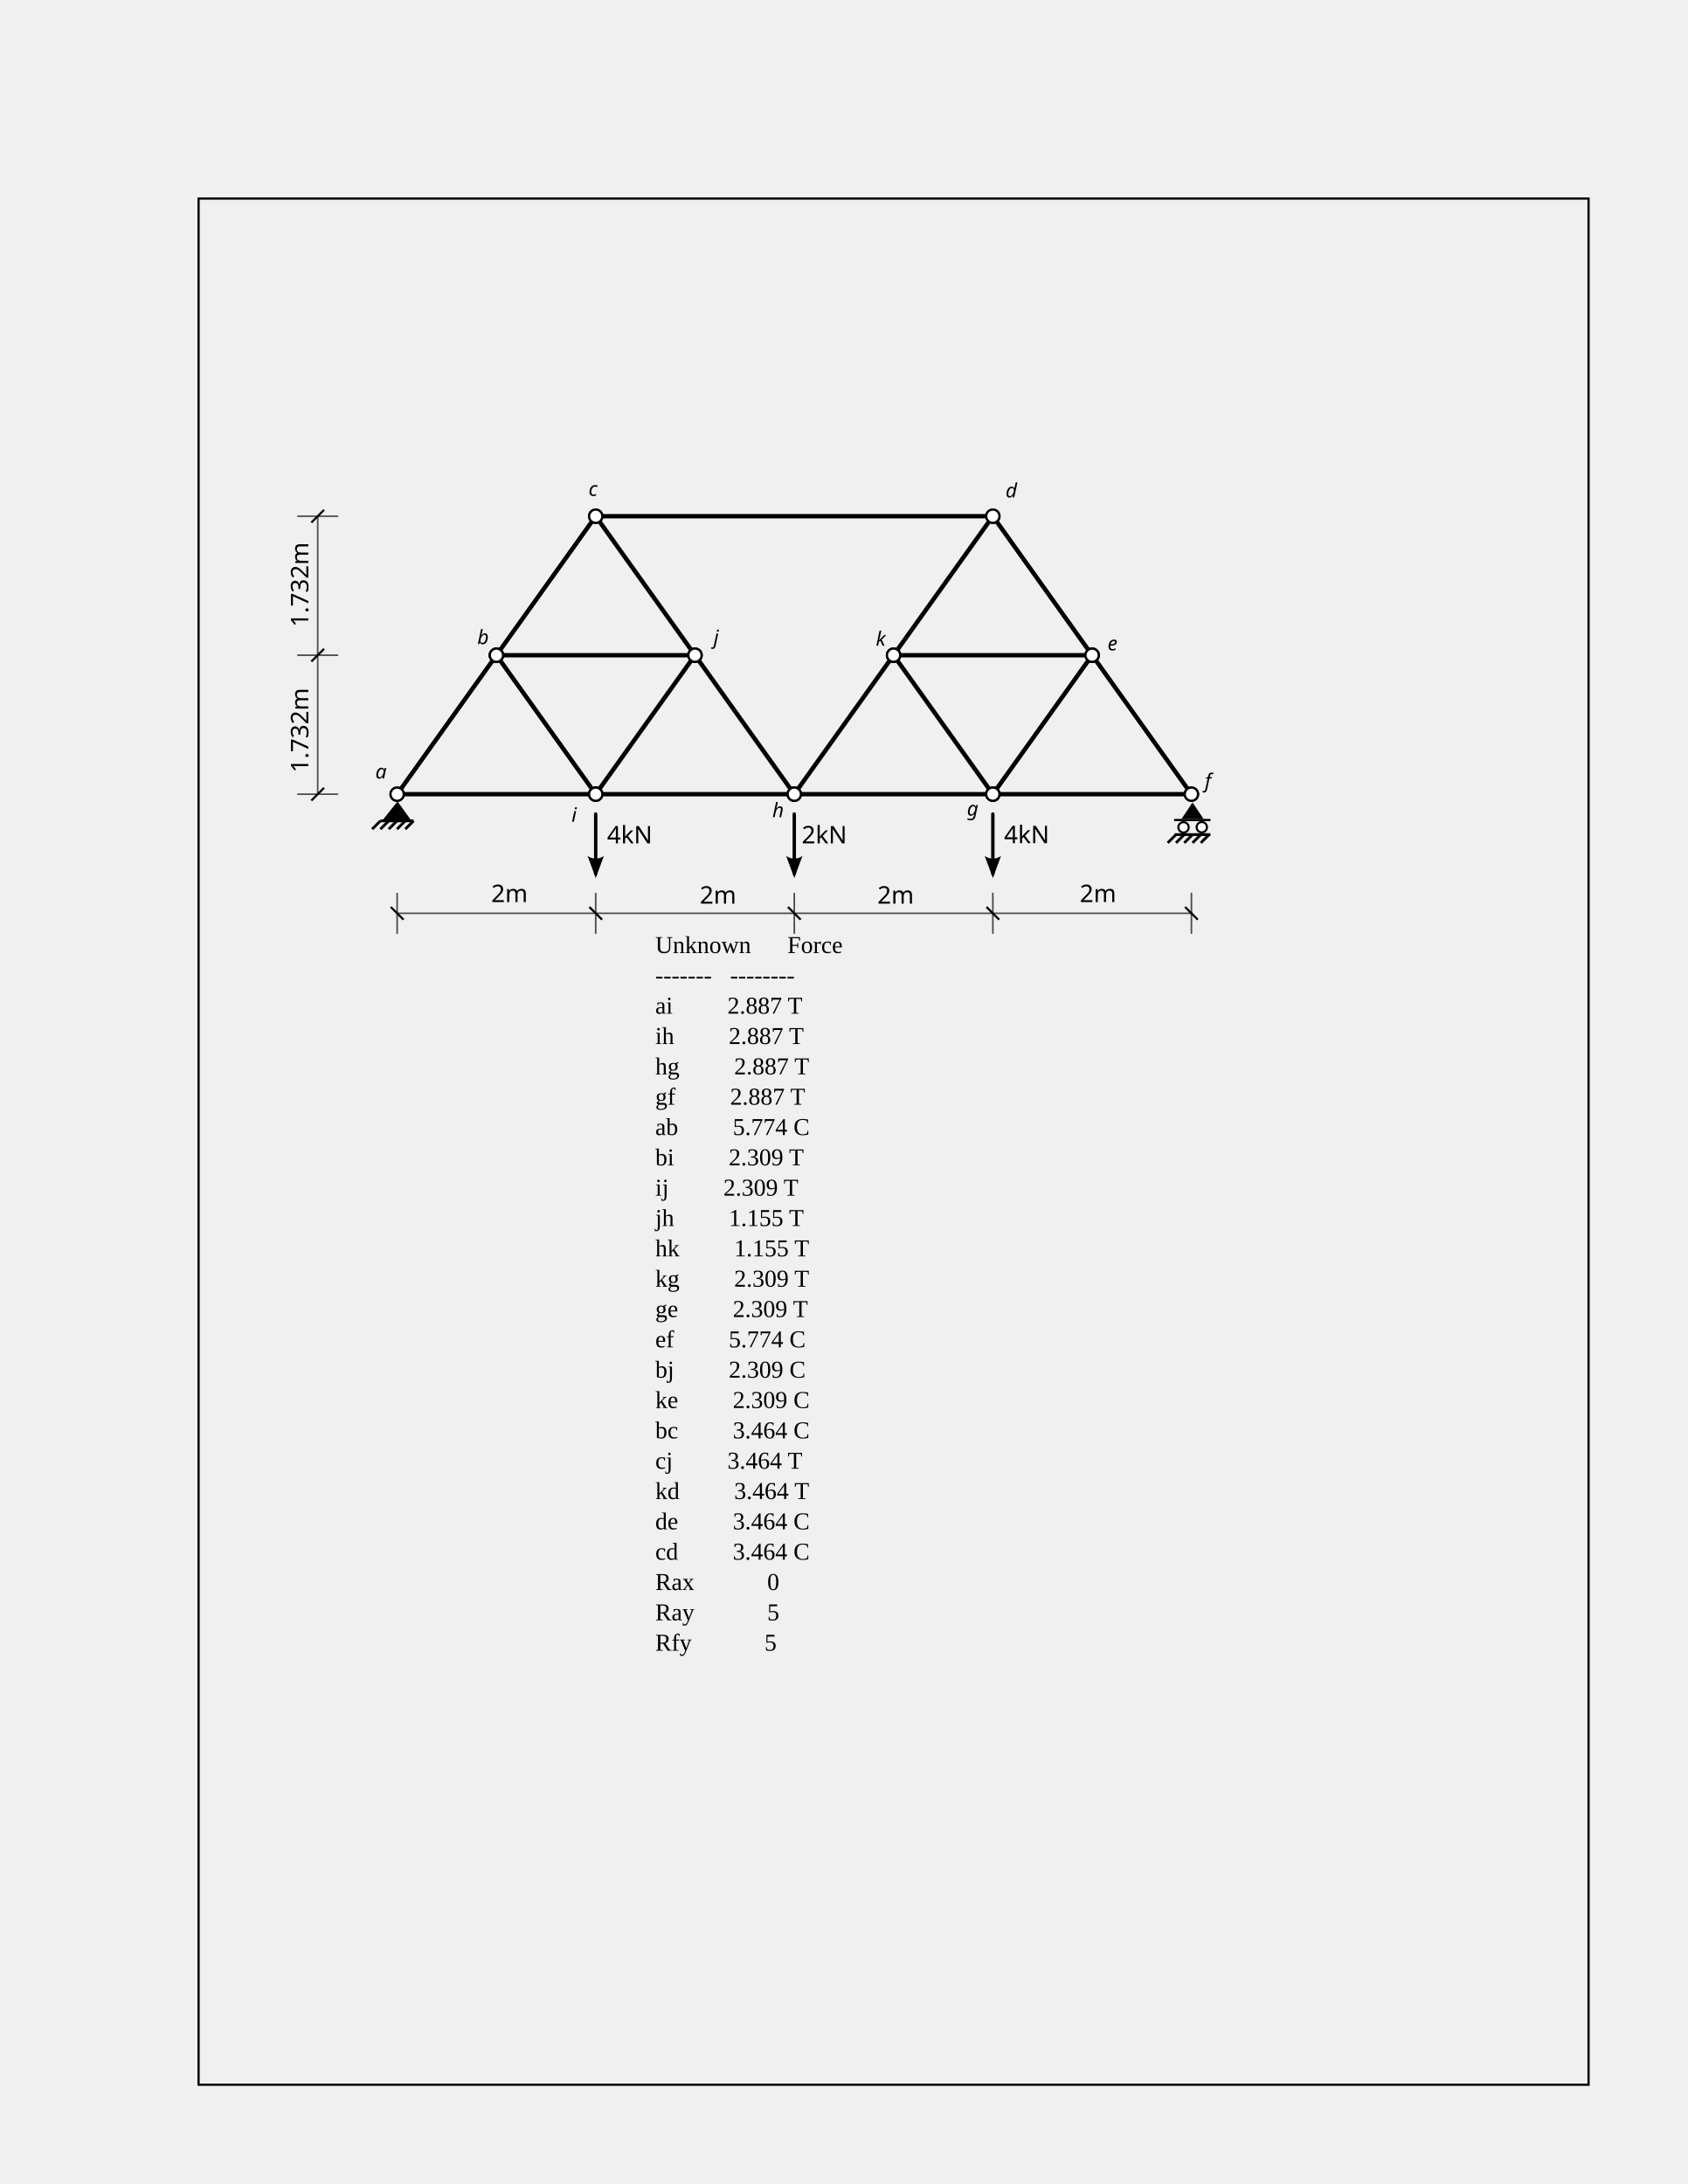
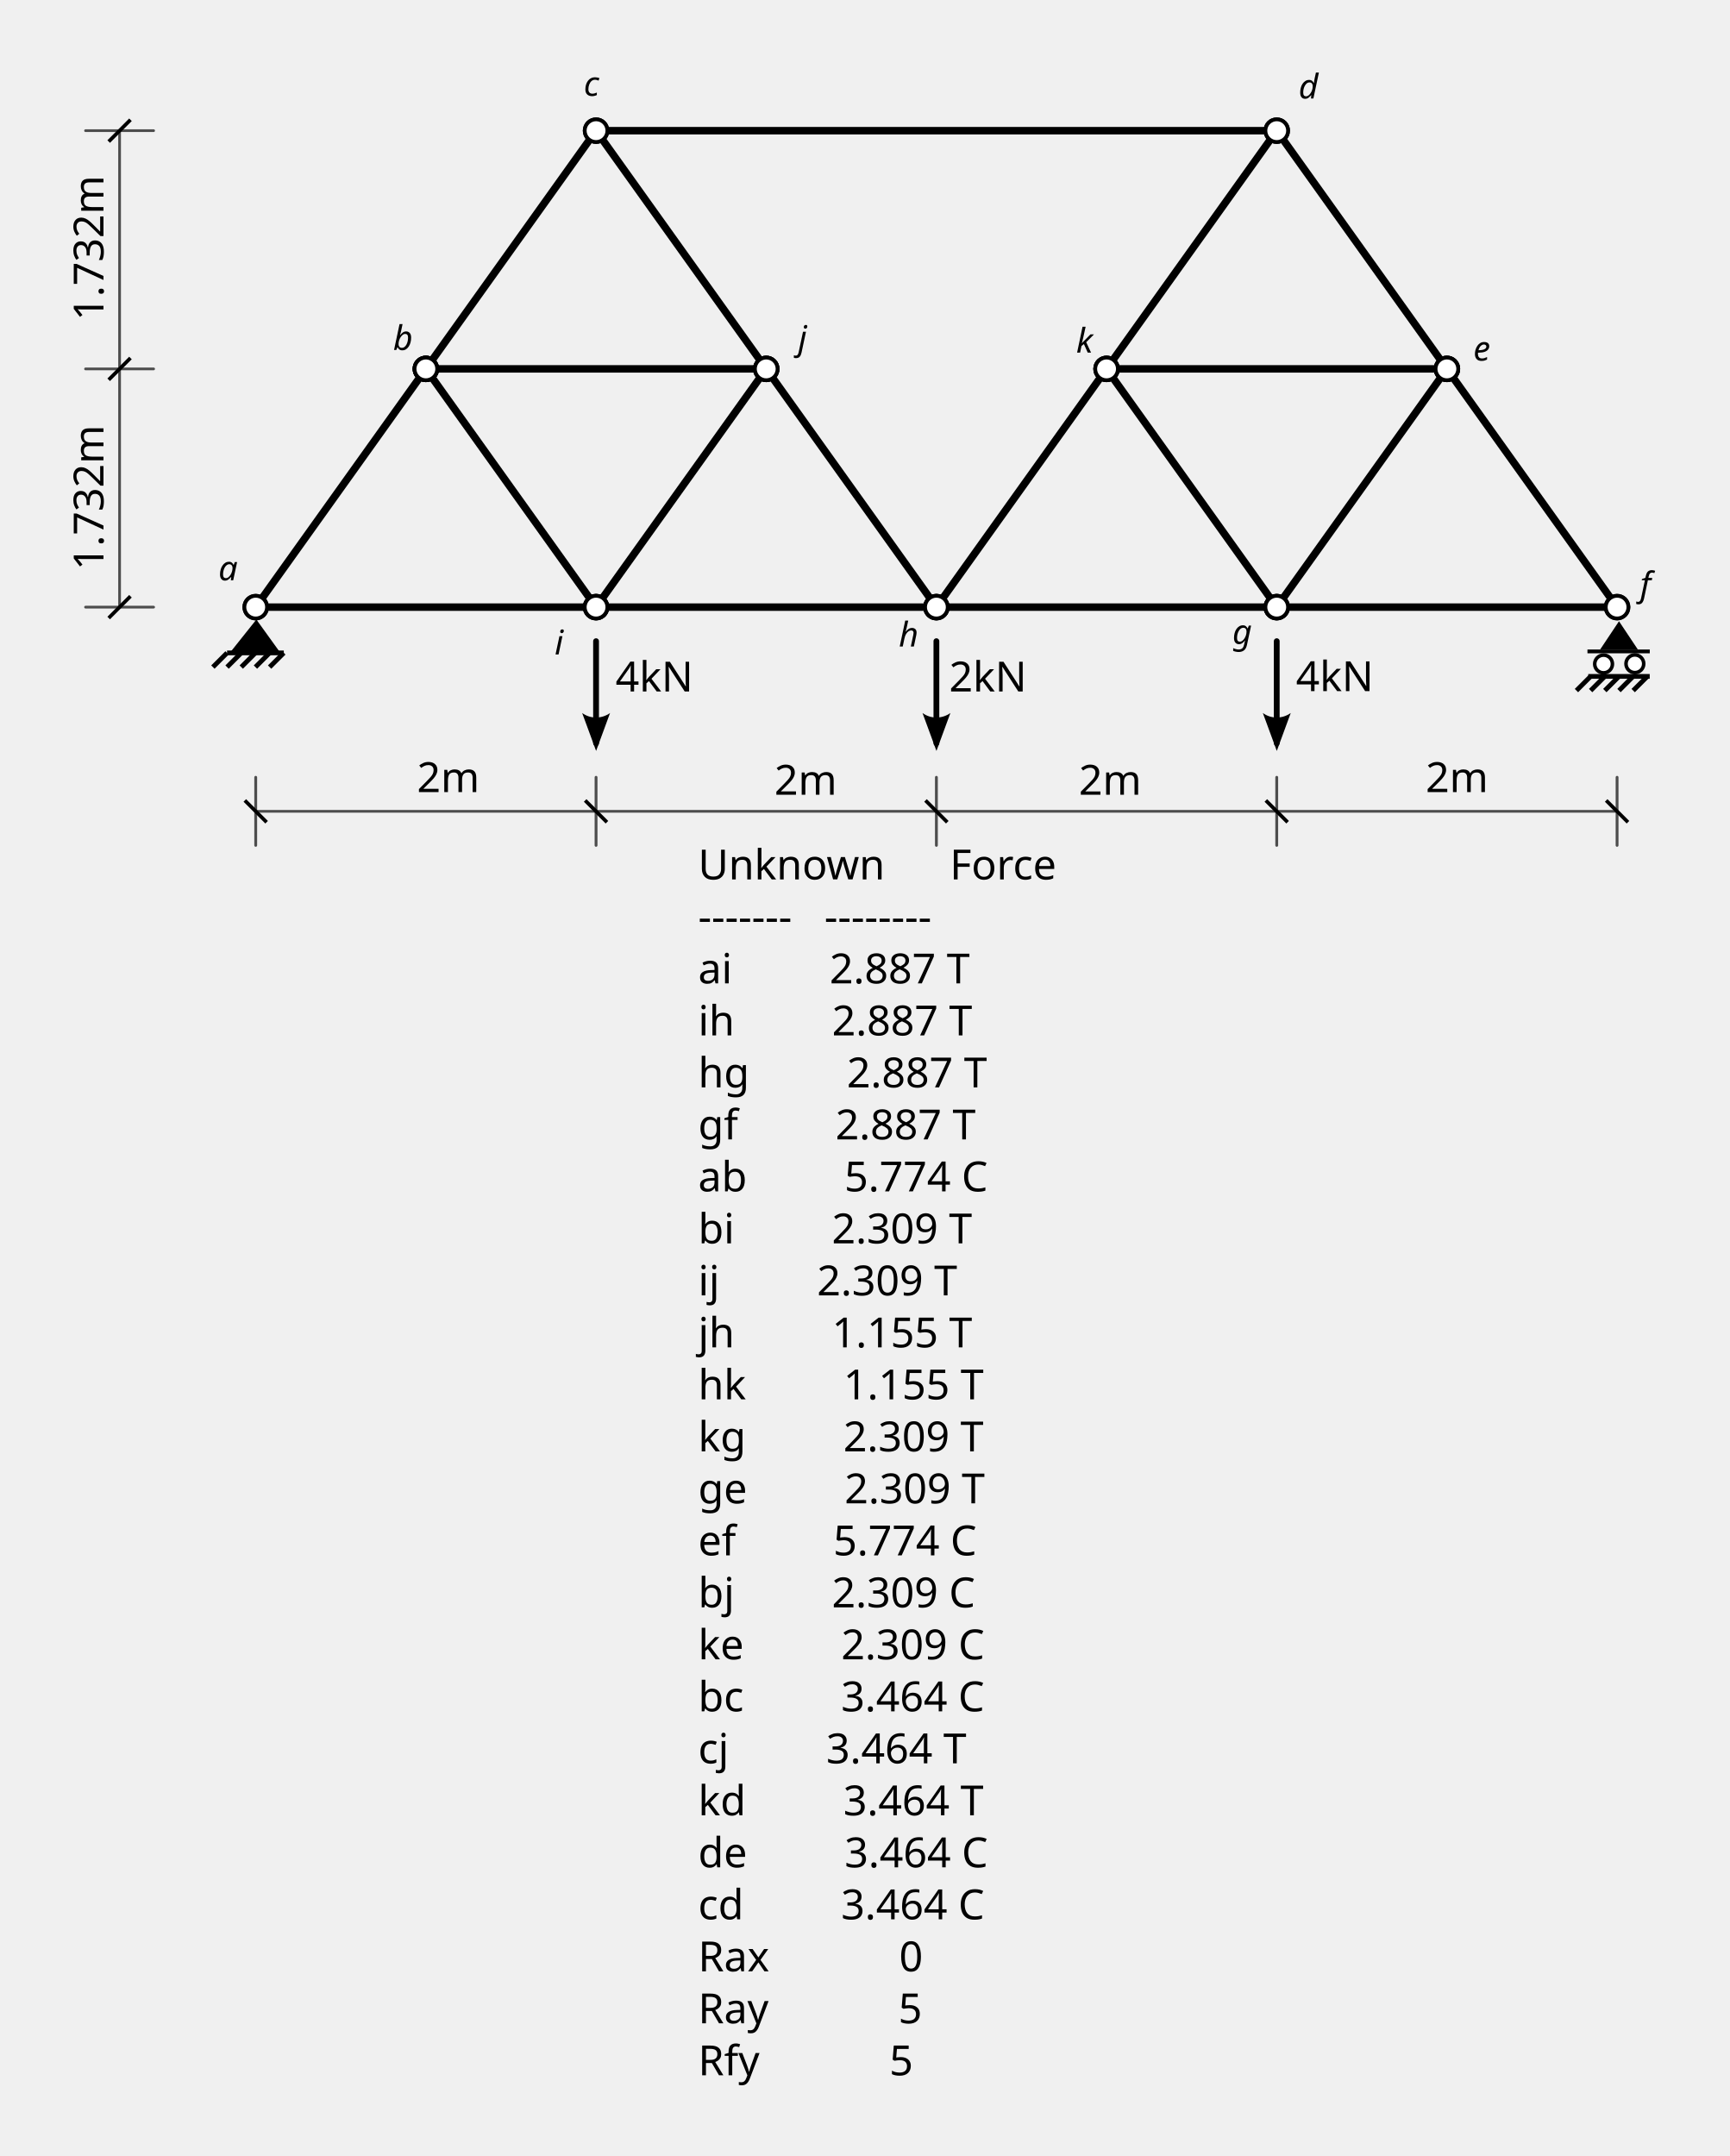
- <svg xmlns="http://www.w3.org/2000/svg" width="765" height="990" id="svg2" version="1.1">
+ <svg xmlns="http://www.w3.org/2000/svg" width="4.764in" height="5.939in" id="svg2" version="1.1">
  <defs id="defs4">
-     <marker style="overflow:visible;" id="Arrow2Mend" refX="0.0" refY="0.0" orient="auto">
-       <path transform="scale(0.6) rotate(180) translate(0,0)" d="M 8.719,4.034 L -2.207,0.016 L 8.719,-4.002 C 6.973,-1.63 6.983,1.616 8.719,4.034 z " style="font-size:12.0;fill-rule:evenodd;stroke-width:0.625;stroke-linejoin:round;" id="path3830" />
+     <marker style="overflow:visible" id="Arrow2Mend" refX="0" refY="0" orient="auto">
+       <path transform="scale(-0.6)" d="M 8.719,4.034 -2.207,0.016 8.719,-4.002 c -1.745,2.372 -1.735,5.617 -6e-7,8.035 z" style="font-size:12px;fill-rule:evenodd;stroke-width:0.625;stroke-linejoin:round" id="path3830" />
    </marker>
-     <marker orient="auto" refY="0.0" refX="0.0" id="DimensionTick" style="overflow:visible;">
-       <path d="M 0.0,0.0 L 8.0,8.0 " style="stroke:#000000;stroke-width:1.0pt;marker-start:none;" transform="translate(-4.0,-4.0)" id="path3794" />
+     <marker orient="auto" refY="0" refX="0" id="DimensionTick" style="overflow:visible">
+       <path d="M 0,0 8,8" style="stroke:#000000;stroke-width:1pt;marker-start:none" transform="translate(-4,-4)" id="path3794" />
    </marker>
-     <marker orient="auto" refY="0.0" refX="0.0" id="TrussNodeS" markerUnits="userSpaceOnUse" style="overflow:visible;">
+     <marker orient="auto" refY="0" refX="0" id="TrussNodeS" markerUnits="userSpaceOnUse" style="overflow:visible">
      <circle cx="0" cy="0" r="3" style="fill:#ffffff;stroke:#000000;stroke-width:1" id="circle3797" />
    </marker>
  </defs>
-   <g id="layer2">
-     <rect y="90" x="90" height="855" width="630" id="rect3040" style="fill:none;stroke:#000000;stroke-width:1px;stroke-linecap:butt;stroke-linejoin:miter;stroke-opacity:1" />
-   </g>
-   <g transform="translate(0,-62.362)" id="layer1">
+   <g transform="translate(-112.3786,-261.8087)" id="layer1">
    <g id="g7195">
-       <path style="fill:none;stroke:#000000;stroke-width:1.98;stroke-linecap:round;stroke-linejoin:miter;stroke-miterlimit:4;stroke-opacity:1;stroke-dasharray:none;stroke-dashoffset:0;marker-start:url(#TrussNodeS);marker-mid:url(#TrussNodeS);marker-end:url(#TrussNodeS)" d="m 180,360 90,0 90,0 90,0 90,0" id="path2994" transform="translate(0,62.362)" />
-       <path style="fill:none;stroke:#000000;stroke-width:1.98;stroke-linecap:round;stroke-linejoin:miter;stroke-miterlimit:4;stroke-opacity:1;stroke-dasharray:none;stroke-dashoffset:0;marker-start:url(#TrussNodeS);marker-mid:url(#TrussNodeS);marker-end:url(#TrussNodeS)" d="m 225,297 -45,63" id="path4630" transform="translate(0,62.362)" />
-       <path style="fill:none;stroke:#000000;stroke-width:1.98;stroke-linecap:round;stroke-linejoin:miter;stroke-miterlimit:4;stroke-opacity:1;stroke-dasharray:none;stroke-dashoffset:0;marker-start:url(#TrussNodeS);marker-mid:url(#TrussNodeS);marker-end:url(#TrussNodeS)" d="M 270,360 225,297" id="path4632" transform="translate(0,62.362)" />
-       <path style="fill:none;stroke:#000000;stroke-width:1.98;stroke-linecap:round;stroke-linejoin:miter;stroke-miterlimit:4;stroke-opacity:1;stroke-dasharray:none;stroke-dashoffset:0;marker-start:url(#TrussNodeS);marker-mid:url(#TrussNodeS);marker-end:url(#TrussNodeS)" d="m 270,360 45,-63 45,63" id="path4634" transform="translate(0,62.362)" />
-       <path style="fill:none;stroke:#000000;stroke-width:1.98;stroke-linecap:round;stroke-linejoin:miter;stroke-miterlimit:4;stroke-opacity:1;stroke-dasharray:none;stroke-dashoffset:0;marker-start:url(#TrussNodeS);marker-mid:url(#TrussNodeS);marker-end:url(#TrussNodeS)" d="m 360,360 45,-63 45,63" id="path4636" transform="translate(0,62.362)" />
-       <path style="fill:none;stroke:#000000;stroke-width:1.98;stroke-linecap:round;stroke-linejoin:miter;stroke-miterlimit:4;stroke-opacity:1;stroke-dasharray:none;stroke-dashoffset:0;marker-start:url(#TrussNodeS);marker-mid:url(#TrussNodeS);marker-end:url(#TrussNodeS)" d="m 450,360 45,-63 45,63" id="path4638" transform="translate(0,62.362)" />
-       <path style="fill:none;stroke:#000000;stroke-width:1.98;stroke-linecap:round;stroke-linejoin:miter;stroke-miterlimit:4;stroke-opacity:1;stroke-dasharray:none;stroke-dashoffset:0;marker-start:url(#TrussNodeS);marker-mid:url(#TrussNodeS);marker-end:url(#TrussNodeS)" d="m 225,297 90,0" id="path4640" transform="translate(0,62.362)" />
-       <path style="fill:none;stroke:#000000;stroke-width:1.98;stroke-linecap:round;stroke-linejoin:miter;stroke-miterlimit:4;stroke-opacity:1;stroke-dasharray:none;stroke-dashoffset:0;marker-start:url(#TrussNodeS);marker-mid:url(#TrussNodeS);marker-end:url(#TrussNodeS)" d="m 405,297 90,0" id="path4642" transform="translate(0,62.362)" />
-       <path style="fill:none;stroke:#000000;stroke-width:1.98;stroke-linecap:round;stroke-linejoin:miter;stroke-miterlimit:4;stroke-opacity:1;stroke-dasharray:none;stroke-dashoffset:0;marker-start:url(#TrussNodeS);marker-mid:url(#TrussNodeS);marker-end:url(#TrussNodeS)" d="m 225,297 45,-63 45,63" id="path4644" transform="translate(0,62.362)" />
-       <path style="fill:none;stroke:#000000;stroke-width:1.98;stroke-linecap:round;stroke-linejoin:miter;stroke-miterlimit:4;stroke-opacity:1;stroke-dasharray:none;stroke-dashoffset:0;marker-start:url(#TrussNodeS);marker-mid:url(#TrussNodeS);marker-end:url(#TrussNodeS)" d="m 405,297 45,-63 45,63" id="path4646" transform="translate(0,62.362)" />
-       <path style="fill:none;stroke:#000000;stroke-width:1.98;stroke-linecap:round;stroke-linejoin:miter;stroke-miterlimit:4;stroke-opacity:1;stroke-dasharray:none;stroke-dashoffset:0;marker-start:url(#TrussNodeS);marker-mid:url(#TrussNodeS);marker-end:url(#TrussNodeS)" d="m 270,234 180,0" id="path4648" transform="translate(0,62.362)" />
+       <path style="fill:none;stroke:#000000;stroke-width:1.98;stroke-linecap:round;stroke-linejoin:miter;stroke-miterlimit:4;stroke-dasharray:none;stroke-dashoffset:0;stroke-opacity:1;marker-start:url(#TrussNodeS);marker-mid:url(#TrussNodeS);marker-end:url(#TrussNodeS)" d="m 180,360 h 90 90 90 90" id="path2994" transform="translate(0,62.362)" />
+       <path style="fill:none;stroke:#000000;stroke-width:1.98;stroke-linecap:round;stroke-linejoin:miter;stroke-miterlimit:4;stroke-dasharray:none;stroke-dashoffset:0;stroke-opacity:1;marker-start:url(#TrussNodeS);marker-mid:url(#TrussNodeS);marker-end:url(#TrussNodeS)" d="m 225,297 -45,63" id="path4630" transform="translate(0,62.362)" />
+       <path style="fill:none;stroke:#000000;stroke-width:1.98;stroke-linecap:round;stroke-linejoin:miter;stroke-miterlimit:4;stroke-dasharray:none;stroke-dashoffset:0;stroke-opacity:1;marker-start:url(#TrussNodeS);marker-mid:url(#TrussNodeS);marker-end:url(#TrussNodeS)" d="M 270,360 225,297" id="path4632" transform="translate(0,62.362)" />
+       <path style="fill:none;stroke:#000000;stroke-width:1.98;stroke-linecap:round;stroke-linejoin:miter;stroke-miterlimit:4;stroke-dasharray:none;stroke-dashoffset:0;stroke-opacity:1;marker-start:url(#TrussNodeS);marker-mid:url(#TrussNodeS);marker-end:url(#TrussNodeS)" d="m 270,360 45,-63 45,63" id="path4634" transform="translate(0,62.362)" />
+       <path style="fill:none;stroke:#000000;stroke-width:1.98;stroke-linecap:round;stroke-linejoin:miter;stroke-miterlimit:4;stroke-dasharray:none;stroke-dashoffset:0;stroke-opacity:1;marker-start:url(#TrussNodeS);marker-mid:url(#TrussNodeS);marker-end:url(#TrussNodeS)" d="m 360,360 45,-63 45,63" id="path4636" transform="translate(0,62.362)" />
+       <path style="fill:none;stroke:#000000;stroke-width:1.98;stroke-linecap:round;stroke-linejoin:miter;stroke-miterlimit:4;stroke-dasharray:none;stroke-dashoffset:0;stroke-opacity:1;marker-start:url(#TrussNodeS);marker-mid:url(#TrussNodeS);marker-end:url(#TrussNodeS)" d="m 450,360 45,-63 45,63" id="path4638" transform="translate(0,62.362)" />
+       <path style="fill:none;stroke:#000000;stroke-width:1.98;stroke-linecap:round;stroke-linejoin:miter;stroke-miterlimit:4;stroke-dasharray:none;stroke-dashoffset:0;stroke-opacity:1;marker-start:url(#TrussNodeS);marker-mid:url(#TrussNodeS);marker-end:url(#TrussNodeS)" d="m 225,297 h 90" id="path4640" transform="translate(0,62.362)" />
+       <path style="fill:none;stroke:#000000;stroke-width:1.98;stroke-linecap:round;stroke-linejoin:miter;stroke-miterlimit:4;stroke-dasharray:none;stroke-dashoffset:0;stroke-opacity:1;marker-start:url(#TrussNodeS);marker-mid:url(#TrussNodeS);marker-end:url(#TrussNodeS)" d="m 405,297 h 90" id="path4642" transform="translate(0,62.362)" />
+       <path style="fill:none;stroke:#000000;stroke-width:1.98;stroke-linecap:round;stroke-linejoin:miter;stroke-miterlimit:4;stroke-dasharray:none;stroke-dashoffset:0;stroke-opacity:1;marker-start:url(#TrussNodeS);marker-mid:url(#TrussNodeS);marker-end:url(#TrussNodeS)" d="m 225,297 45,-63 45,63" id="path4644" transform="translate(0,62.362)" />
+       <path style="fill:none;stroke:#000000;stroke-width:1.98;stroke-linecap:round;stroke-linejoin:miter;stroke-miterlimit:4;stroke-dasharray:none;stroke-dashoffset:0;stroke-opacity:1;marker-start:url(#TrussNodeS);marker-mid:url(#TrussNodeS);marker-end:url(#TrussNodeS)" d="m 405,297 45,-63 45,63" id="path4646" transform="translate(0,62.362)" />
+       <path style="fill:none;stroke:#000000;stroke-width:1.98;stroke-linecap:round;stroke-linejoin:miter;stroke-miterlimit:4;stroke-dasharray:none;stroke-dashoffset:0;stroke-opacity:1;marker-start:url(#TrussNodeS);marker-mid:url(#TrussNodeS);marker-end:url(#TrussNodeS)" d="M 270,234 H 450" id="path4648" transform="translate(0,62.362)" />
      <g id="g10775" transform="translate(-75.7298,70.36532)">
        <g transform="matrix(1.25,0,0,1.25,255.6565,356.5973)" id="use90">
-           <path style="fill:#000000;stroke:#000000;stroke-width:0" id="path5224" d="m 0.198,-1.057 4.991,6.925 -10.511,0 z" />
-           <path style="fill:none;stroke:#000000;stroke-width:1" id="path5226" d="M -6,6 6,6" />
+           <path style="fill:#000000;stroke:#000000;stroke-width:0" id="path5224" d="M 0.198,-1.057 5.19,5.868 H -5.322 Z" />
+           <path style="fill:none;stroke:#000000;stroke-width:1" id="path5226" d="M -6,6 H 6" />
          <path style="fill:none;stroke:#000000;stroke-width:1" id="path5228" d="M 6,6 3,9 M 3,6 0,9 M 0,6 -3,9 m 0,-3 -3,3 m 0,-3 -3,3" />
        </g>
      </g>
      <g id="g3395" transform="translate(408.1979,88.44942)">
-         <path d="m 132.31,337.641 5,7.5 -10,0 z" id="path5224-5" style="fill:#000000;stroke:#000000;stroke-width:0" />
-         <path d="m 124.81,352.229 15,0" id="path5226-4" style="fill:none;stroke:#000000;stroke-width:1.25;stroke-linecap:square" />
+         <path d="m 132.31,337.641 5,7.5 h -10 z" id="path5224-5" style="fill:#000000;stroke:#000000;stroke-width:0" />
+         <path d="m 124.81,352.229 h 15" id="path5226-4" style="fill:none;stroke:#000000;stroke-width:1.25;stroke-linecap:square" />
        <path d="m 139.81,352.229 -3.75,3.75 m 0,-3.75 -3.75,3.75 m 0,-3.75 -3.75,3.75 m 0,-3.75 -3.75,3.75 m 0,-3.75 -3.75,3.75" id="path5228-7" style="fill:none;stroke:#000000;stroke-width:1.25" />
-         <path id="path3342" d="m 123.97,345.62 16.479,0" style="fill:none;stroke:#000000;stroke-width:1px;stroke-linecap:butt;stroke-linejoin:miter;stroke-opacity:1" />
+         <path id="path3342" d="m 123.97,345.62 h 16.479" style="fill:none;stroke:#000000;stroke-width:1px;stroke-linecap:butt;stroke-linejoin:miter;stroke-opacity:1" />
        <g transform="matrix(0.9378901,0,0,0.9378901,136.506,348.8877)" id="use3513-4">
-           <circle style="fill:#ffffff;stroke:#000000;stroke-width:1" id="circle3573-4" r="2.5" cy="0" cx="0" d="M 2.5,0 C 2.5,1.381 1.381,2.5 0,2.5 -1.381,2.5 -2.5,1.381 -2.5,0 c 0,-1.381 1.119,-2.5 2.5,-2.5 1.381,0 2.5,1.119 2.5,2.5 z" />
+           <circle style="fill:#ffffff;stroke:#000000;stroke-width:1" id="circle3573-4" r="2.5" cy="0" cx="0" />
        </g>
        <g transform="matrix(0.9378901,0,0,0.9378901,128.2307,348.9477)" id="use3513-4-7">
-           <circle style="fill:#ffffff;stroke:#000000;stroke-width:1" id="circle3573-4-8" r="2.5" cy="0" cx="0" d="M 2.5,0 C 2.5,1.381 1.381,2.5 0,2.5 -1.381,2.5 -2.5,1.381 -2.5,0 c 0,-1.381 1.119,-2.5 2.5,-2.5 1.381,0 2.5,1.119 2.5,2.5 z" />
+           <circle style="fill:#ffffff;stroke:#000000;stroke-width:1" id="circle3573-4-8" r="2.5" cy="0" cx="0" />
        </g>
      </g>
-       <path style="fill:none;stroke:#4d4d4d;stroke-width:0.75;stroke-linecap:round;stroke-linejoin:miter;stroke-miterlimit:4;stroke-opacity:1;stroke-dasharray:none;stroke-dashoffset:0" d="m 540,467.362 0,18" id="path5621" />
-       <path style="fill:none;stroke:#4d4d4d;stroke-width:0.75;stroke-linecap:round;stroke-linejoin:miter;stroke-miterlimit:4;stroke-opacity:1;stroke-dasharray:none;stroke-dashoffset:0" d="m 450,467.362 0,18" id="path5623" />
-       <path style="fill:none;stroke:#4d4d4d;stroke-width:0.75;stroke-linecap:round;stroke-linejoin:miter;stroke-miterlimit:4;stroke-opacity:1;stroke-dasharray:none;stroke-dashoffset:0" d="m 360,467.362 0,18" id="path5625" />
-       <path style="fill:none;stroke:#4d4d4d;stroke-width:0.75;stroke-linecap:round;stroke-linejoin:miter;stroke-miterlimit:4;stroke-opacity:1;stroke-dasharray:none;stroke-dashoffset:0" d="m 270,467.362 0,18" id="path5627" />
-       <path style="fill:none;stroke:#4d4d4d;stroke-width:0.75;stroke-linecap:round;stroke-linejoin:miter;stroke-miterlimit:4;stroke-opacity:1;stroke-dasharray:none;stroke-dashoffset:0" d="m 180,467.362 0,18" id="path5629" />
-       <path style="fill:none;stroke:#4d4d4d;stroke-width:0.72;stroke-linecap:round;stroke-linejoin:miter;stroke-miterlimit:4;stroke-opacity:1;stroke-dasharray:none;stroke-dashoffset:0;marker-start:url(#DimensionTick);marker-mid:url(#DimensionTick);marker-end:url(#DimensionTick)" d="m 180,476.362 90,0 90,0 90,0 90,0" id="path5631" />
-       <text xml:space="preserve" style="font-size:11px;font-style:normal;font-variant:normal;font-weight:normal;font-stretch:normal;text-align:start;line-height:125%;letter-spacing:0px;word-spacing:0px;writing-mode:lr-tb;text-anchor:start;fill:#000000;fill-opacity:1;stroke:none;font-family:Verdana;-inkscape-font-specification:Sans" x="222.634" y="471.274" id="text6205">
-         <tspan id="tspan6207" x="222.634" y="471.274">2m</tspan>
+       <path style="fill:none;stroke:#4d4d4d;stroke-width:0.75;stroke-linecap:round;stroke-linejoin:miter;stroke-miterlimit:4;stroke-dasharray:none;stroke-dashoffset:0;stroke-opacity:1" d="m 540,467.362 v 18" id="path5621" />
+       <path style="fill:none;stroke:#4d4d4d;stroke-width:0.75;stroke-linecap:round;stroke-linejoin:miter;stroke-miterlimit:4;stroke-dasharray:none;stroke-dashoffset:0;stroke-opacity:1" d="m 450,467.362 v 18" id="path5623" />
+       <path style="fill:none;stroke:#4d4d4d;stroke-width:0.75;stroke-linecap:round;stroke-linejoin:miter;stroke-miterlimit:4;stroke-dasharray:none;stroke-dashoffset:0;stroke-opacity:1" d="m 360,467.362 v 18" id="path5625" />
+       <path style="fill:none;stroke:#4d4d4d;stroke-width:0.75;stroke-linecap:round;stroke-linejoin:miter;stroke-miterlimit:4;stroke-dasharray:none;stroke-dashoffset:0;stroke-opacity:1" d="m 270,467.362 v 18" id="path5627" />
+       <path style="fill:none;stroke:#4d4d4d;stroke-width:0.75;stroke-linecap:round;stroke-linejoin:miter;stroke-miterlimit:4;stroke-dasharray:none;stroke-dashoffset:0;stroke-opacity:1" d="m 180,467.362 v 18" id="path5629" />
+       <path style="fill:none;stroke:#4d4d4d;stroke-width:0.72;stroke-linecap:round;stroke-linejoin:miter;stroke-miterlimit:4;stroke-dasharray:none;stroke-dashoffset:0;stroke-opacity:1;marker-start:url(#DimensionTick);marker-mid:url(#DimensionTick);marker-end:url(#DimensionTick)" d="m 180,476.362 h 90 90 90 90" id="path5631" />
+       <text xml:space="preserve" style="font-style:normal;font-variant:normal;font-weight:normal;font-stretch:normal;line-height:0%;font-family:Verdana;-inkscape-font-specification:Sans;text-align:start;letter-spacing:0px;word-spacing:0px;writing-mode:lr-tb;text-anchor:start;fill:#000000;fill-opacity:1;stroke:none" x="222.634" y="471.274" id="text6205">
+         <tspan id="tspan6207" x="222.634" y="471.274" style="font-size:11px;line-height:1.25">2m</tspan>
      </text>
-       <text xml:space="preserve" style="font-size:11px;font-style:normal;font-variant:normal;font-weight:normal;font-stretch:normal;text-align:start;line-height:125%;letter-spacing:0px;word-spacing:0px;writing-mode:lr-tb;text-anchor:start;fill:#000000;fill-opacity:1;stroke:none;font-family:Verdana;-inkscape-font-specification:Sans" x="317.148" y="409.612" id="text6209" transform="translate(0,62.362)">
-         <tspan id="tspan6211" x="317.148" y="409.612">2m</tspan>
+       <text xml:space="preserve" style="font-style:normal;font-variant:normal;font-weight:normal;font-stretch:normal;line-height:0%;font-family:Verdana;-inkscape-font-specification:Sans;text-align:start;letter-spacing:0px;word-spacing:0px;writing-mode:lr-tb;text-anchor:start;fill:#000000;fill-opacity:1;stroke:none" x="317.148" y="409.612" id="text6209" transform="translate(0,62.362)">
+         <tspan id="tspan6211" x="317.148" y="409.612" style="font-size:11px;line-height:1.25">2m</tspan>
      </text>
-       <text xml:space="preserve" style="font-size:11px;font-style:normal;font-variant:normal;font-weight:normal;font-stretch:normal;text-align:start;line-height:125%;letter-spacing:0px;word-spacing:0px;writing-mode:lr-tb;text-anchor:start;fill:#000000;fill-opacity:1;stroke:none;font-family:Verdana;-inkscape-font-specification:Sans" x="397.66" y="471.974" id="text6213">
-         <tspan id="tspan6215" x="397.66" y="471.974">2m</tspan>
+       <text xml:space="preserve" style="font-style:normal;font-variant:normal;font-weight:normal;font-stretch:normal;line-height:0%;font-family:Verdana;-inkscape-font-specification:Sans;text-align:start;letter-spacing:0px;word-spacing:0px;writing-mode:lr-tb;text-anchor:start;fill:#000000;fill-opacity:1;stroke:none" x="397.66" y="471.974" id="text6213">
+         <tspan id="tspan6215" x="397.66" y="471.974" style="font-size:11px;line-height:1.25">2m</tspan>
      </text>
-       <text xml:space="preserve" style="font-size:11px;font-style:normal;font-variant:normal;font-weight:normal;font-stretch:normal;text-align:start;line-height:125%;letter-spacing:0px;word-spacing:0px;writing-mode:lr-tb;text-anchor:start;fill:#000000;fill-opacity:1;stroke:none;font-family:Verdana;-inkscape-font-specification:Sans" x="489.374" y="471.274" id="text6217">
-         <tspan id="tspan6219" x="489.374" y="471.274">2m</tspan>
+       <text xml:space="preserve" style="font-style:normal;font-variant:normal;font-weight:normal;font-stretch:normal;line-height:0%;font-family:Verdana;-inkscape-font-specification:Sans;text-align:start;letter-spacing:0px;word-spacing:0px;writing-mode:lr-tb;text-anchor:start;fill:#000000;fill-opacity:1;stroke:none" x="489.374" y="471.274" id="text6217">
+         <tspan id="tspan6219" x="489.374" y="471.274" style="font-size:11px;line-height:1.25">2m</tspan>
      </text>
-       <path style="fill:none;stroke:#4d4d4d;stroke-width:0.72;stroke-linecap:round;stroke-linejoin:miter;stroke-miterlimit:4;stroke-opacity:1;stroke-dasharray:none;stroke-dashoffset:0" d="m 153,360 -18,0" id="path6221" transform="translate(0,62.362)" />
-       <path style="fill:none;stroke:#4d4d4d;stroke-width:0.72;stroke-linecap:round;stroke-linejoin:miter;stroke-miterlimit:4;stroke-opacity:1;stroke-dasharray:none;stroke-dashoffset:0" d="m 153,297 -18,0" id="path6223" transform="translate(0,62.362)" />
-       <path style="fill:none;stroke:#4d4d4d;stroke-width:0.72;stroke-linecap:round;stroke-linejoin:miter;stroke-miterlimit:4;stroke-opacity:1;stroke-dasharray:none;stroke-dashoffset:0" d="m 153,234 -18,0" id="path6225" transform="translate(0,62.362)" />
-       <path style="fill:none;stroke:#4d4d4d;stroke-width:0.72;stroke-linecap:round;stroke-linejoin:miter;stroke-miterlimit:4;stroke-opacity:1;stroke-dasharray:none;stroke-dashoffset:0;marker-start:url(#DimensionTick);marker-mid:url(#DimensionTick);marker-end:url(#DimensionTick)" d="m 144,360 0,-63 0,-63" id="path6227" transform="translate(0,62.362)" />
-       <text xml:space="preserve" style="font-size:11px;font-style:normal;font-variant:normal;font-weight:normal;font-stretch:normal;text-align:start;line-height:125%;letter-spacing:0px;word-spacing:0px;writing-mode:lr-tb;text-anchor:start;fill:#000000;fill-opacity:1;stroke:none;font-family:Verdana;-inkscape-font-specification:Sans" x="-412.591" y="139.743" id="text6799" transform="matrix(0,-1,1,0,0,0)">
-         <tspan id="tspan6801" x="-412.591" y="139.743">1.732m</tspan>
+       <path style="fill:none;stroke:#4d4d4d;stroke-width:0.72;stroke-linecap:round;stroke-linejoin:miter;stroke-miterlimit:4;stroke-dasharray:none;stroke-dashoffset:0;stroke-opacity:1" d="M 153,360 H 135" id="path6221" transform="translate(0,62.362)" />
+       <path style="fill:none;stroke:#4d4d4d;stroke-width:0.72;stroke-linecap:round;stroke-linejoin:miter;stroke-miterlimit:4;stroke-dasharray:none;stroke-dashoffset:0;stroke-opacity:1" d="M 153,297 H 135" id="path6223" transform="translate(0,62.362)" />
+       <path style="fill:none;stroke:#4d4d4d;stroke-width:0.72;stroke-linecap:round;stroke-linejoin:miter;stroke-miterlimit:4;stroke-dasharray:none;stroke-dashoffset:0;stroke-opacity:1" d="M 153,234 H 135" id="path6225" transform="translate(0,62.362)" />
+       <path style="fill:none;stroke:#4d4d4d;stroke-width:0.72;stroke-linecap:round;stroke-linejoin:miter;stroke-miterlimit:4;stroke-dasharray:none;stroke-dashoffset:0;stroke-opacity:1;marker-start:url(#DimensionTick);marker-mid:url(#DimensionTick);marker-end:url(#DimensionTick)" d="M 144,360 V 297 234" id="path6227" transform="translate(0,62.362)" />
+       <text xml:space="preserve" style="font-style:normal;font-variant:normal;font-weight:normal;font-stretch:normal;line-height:0%;font-family:Verdana;-inkscape-font-specification:Sans;text-align:start;letter-spacing:0px;word-spacing:0px;writing-mode:lr-tb;text-anchor:start;fill:#000000;fill-opacity:1;stroke:none" x="-412.591" y="139.743" id="text6799" transform="rotate(-90)">
+         <tspan id="tspan6801" x="-412.591" y="139.743" style="font-size:11px;line-height:1.25">1.732m</tspan>
      </text>
-       <text transform="matrix(0,-1,1,0,0,0)" id="text6803" y="139.743" x="-346.591" style="font-size:11px;font-style:normal;font-variant:normal;font-weight:normal;font-stretch:normal;text-align:start;line-height:125%;letter-spacing:0px;word-spacing:0px;writing-mode:lr-tb;text-anchor:start;fill:#000000;fill-opacity:1;stroke:none;font-family:Verdana;-inkscape-font-specification:Sans" xml:space="preserve">
-         <tspan y="139.743" x="-346.591" id="tspan6805">1.732m</tspan>
+       <text transform="rotate(-90)" id="text6803" y="139.743" x="-346.591" style="font-style:normal;font-variant:normal;font-weight:normal;font-stretch:normal;line-height:0%;font-family:Verdana;-inkscape-font-specification:Sans;text-align:start;letter-spacing:0px;word-spacing:0px;writing-mode:lr-tb;text-anchor:start;fill:#000000;fill-opacity:1;stroke:none" xml:space="preserve">
+         <tspan y="139.743" x="-346.591" id="tspan6805" style="font-size:11px;line-height:1.25">1.732m</tspan>
      </text>
-       <path style="fill:none;stroke:#000000;stroke-width:1.53;stroke-linecap:round;stroke-linejoin:miter;stroke-miterlimit:4;stroke-opacity:1;stroke-dasharray:none;stroke-dashoffset:0;marker-end:url(#Arrow2Mend)" d="m 270,369 0,27" id="path6939" transform="translate(0,62.362)" />
-       <path id="path7135" d="m 360,431.362 0,27" style="fill:none;stroke:#000000;stroke-width:1.53;stroke-linecap:round;stroke-linejoin:miter;stroke-miterlimit:4;stroke-opacity:1;stroke-dasharray:none;stroke-dashoffset:0;marker-end:url(#Arrow2Mend)" />
-       <path style="fill:none;stroke:#000000;stroke-width:1.53;stroke-linecap:round;stroke-linejoin:miter;stroke-miterlimit:4;stroke-opacity:1;stroke-dasharray:none;stroke-dashoffset:0;marker-end:url(#Arrow2Mend)" d="m 450,431.362 0,27" id="path7137" />
-       <text xml:space="preserve" style="font-size:11px;font-style:normal;font-variant:normal;font-weight:normal;font-stretch:normal;text-align:start;line-height:125%;letter-spacing:0px;word-spacing:0px;writing-mode:lr-tb;text-anchor:start;fill:#000000;fill-opacity:1;stroke:none;font-family:Verdana;-inkscape-font-specification:Sans" x="275.142" y="382.308" id="text7139" transform="translate(0,62.362)">
-         <tspan id="tspan7141" x="275.142" y="382.308">4kN</tspan>
+       <path style="fill:none;stroke:#000000;stroke-width:1.53;stroke-linecap:round;stroke-linejoin:miter;stroke-miterlimit:4;stroke-dasharray:none;stroke-dashoffset:0;stroke-opacity:1;marker-end:url(#Arrow2Mend)" d="m 270,369 v 27" id="path6939" transform="translate(0,62.362)" />
+       <path id="path7135" d="m 360,431.362 v 27" style="fill:none;stroke:#000000;stroke-width:1.53;stroke-linecap:round;stroke-linejoin:miter;stroke-miterlimit:4;stroke-dasharray:none;stroke-dashoffset:0;stroke-opacity:1;marker-end:url(#Arrow2Mend)" />
+       <path style="fill:none;stroke:#000000;stroke-width:1.53;stroke-linecap:round;stroke-linejoin:miter;stroke-miterlimit:4;stroke-dasharray:none;stroke-dashoffset:0;stroke-opacity:1;marker-end:url(#Arrow2Mend)" d="m 450,431.362 v 27" id="path7137" />
+       <text xml:space="preserve" style="font-style:normal;font-variant:normal;font-weight:normal;font-stretch:normal;line-height:0%;font-family:Verdana;-inkscape-font-specification:Sans;text-align:start;letter-spacing:0px;word-spacing:0px;writing-mode:lr-tb;text-anchor:start;fill:#000000;fill-opacity:1;stroke:none" x="275.142" y="382.308" id="text7139" transform="translate(0,62.362)">
+         <tspan id="tspan7141" x="275.142" y="382.308" style="font-size:11px;line-height:1.25">4kN</tspan>
      </text>
-       <text xml:space="preserve" style="font-size:11px;font-style:normal;font-variant:normal;font-weight:normal;font-stretch:normal;text-align:start;line-height:125%;letter-spacing:0px;word-spacing:0px;writing-mode:lr-tb;text-anchor:start;fill:#000000;fill-opacity:1;stroke:none;font-family:Verdana;-inkscape-font-specification:Sans" x="363.355" y="382.308" id="text7143" transform="translate(0,62.362)">
-         <tspan id="tspan7145" x="363.355" y="382.308">2kN</tspan>
+       <text xml:space="preserve" style="font-style:normal;font-variant:normal;font-weight:normal;font-stretch:normal;line-height:0%;font-family:Verdana;-inkscape-font-specification:Sans;text-align:start;letter-spacing:0px;word-spacing:0px;writing-mode:lr-tb;text-anchor:start;fill:#000000;fill-opacity:1;stroke:none" x="363.355" y="382.308" id="text7143" transform="translate(0,62.362)">
+         <tspan id="tspan7145" x="363.355" y="382.308" style="font-size:11px;line-height:1.25">2kN</tspan>
      </text>
-       <text xml:space="preserve" style="font-size:11px;font-style:normal;font-variant:normal;font-weight:normal;font-stretch:normal;text-align:start;line-height:125%;letter-spacing:0px;word-spacing:0px;writing-mode:lr-tb;text-anchor:start;fill:#000000;fill-opacity:1;stroke:none;font-family:Verdana;-inkscape-font-specification:Sans" x="455.069" y="444.57" id="text7147">
-         <tspan id="tspan7149" x="455.069" y="444.57">4kN</tspan>
+       <text xml:space="preserve" style="font-style:normal;font-variant:normal;font-weight:normal;font-stretch:normal;line-height:0%;font-family:Verdana;-inkscape-font-specification:Sans;text-align:start;letter-spacing:0px;word-spacing:0px;writing-mode:lr-tb;text-anchor:start;fill:#000000;fill-opacity:1;stroke:none" x="455.069" y="444.57" id="text7147">
+         <tspan id="tspan7149" x="455.069" y="444.57" style="font-size:11px;line-height:1.25">4kN</tspan>
      </text>
-       <text xml:space="preserve" style="font-size:9px;font-style:italic;font-variant:normal;font-weight:normal;font-stretch:normal;text-align:start;line-height:125%;letter-spacing:0px;word-spacing:0px;writing-mode:lr-tb;text-anchor:start;fill:#000000;fill-opacity:1;stroke:none;font-family:Verdana;-inkscape-font-specification:Sans Italic" x="170.126" y="352.904" id="text7151" transform="translate(0,62.362)">
-         <tspan id="tspan7153" x="170.126" y="352.904">a</tspan>
+       <text xml:space="preserve" style="font-style:italic;font-variant:normal;font-weight:normal;font-stretch:normal;line-height:0%;font-family:Verdana;-inkscape-font-specification:'Sans Italic';text-align:start;letter-spacing:0px;word-spacing:0px;writing-mode:lr-tb;text-anchor:start;fill:#000000;fill-opacity:1;stroke:none" x="170.126" y="352.904" id="text7151" transform="translate(0,62.362)">
+         <tspan id="tspan7153" x="170.126" y="352.904" style="font-size:9px;line-height:1.25">a</tspan>
      </text>
-       <text xml:space="preserve" style="font-size:9px;font-style:italic;font-variant:normal;font-weight:normal;font-stretch:normal;text-align:start;line-height:125%;letter-spacing:0px;word-spacing:0px;writing-mode:lr-tb;text-anchor:start;fill:#000000;fill-opacity:1;stroke:none;font-family:Verdana;-inkscape-font-specification:Sans Italic" x="216.333" y="291.995" id="text7155" transform="translate(0,62.362)">
-         <tspan id="tspan7157" x="216.333" y="291.995">b</tspan>
+       <text xml:space="preserve" style="font-style:italic;font-variant:normal;font-weight:normal;font-stretch:normal;line-height:0%;font-family:Verdana;-inkscape-font-specification:'Sans Italic';text-align:start;letter-spacing:0px;word-spacing:0px;writing-mode:lr-tb;text-anchor:start;fill:#000000;fill-opacity:1;stroke:none" x="216.333" y="291.995" id="text7155" transform="translate(0,62.362)">
+         <tspan id="tspan7157" x="216.333" y="291.995" style="font-size:9px;line-height:1.25">b</tspan>
      </text>
-       <text xml:space="preserve" style="font-size:9px;font-style:italic;font-variant:normal;font-weight:normal;font-stretch:normal;text-align:start;line-height:125%;letter-spacing:0px;word-spacing:0px;writing-mode:lr-tb;text-anchor:start;fill:#000000;fill-opacity:1;stroke:none;font-family:Verdana;-inkscape-font-specification:Sans Italic" x="266.74" y="224.784" id="text7159" transform="translate(0,62.362)">
-         <tspan id="tspan7161" x="266.74" y="224.784">c</tspan>
+       <text xml:space="preserve" style="font-style:italic;font-variant:normal;font-weight:normal;font-stretch:normal;line-height:0%;font-family:Verdana;-inkscape-font-specification:'Sans Italic';text-align:start;letter-spacing:0px;word-spacing:0px;writing-mode:lr-tb;text-anchor:start;fill:#000000;fill-opacity:1;stroke:none" x="266.74" y="224.784" id="text7159" transform="translate(0,62.362)">
+         <tspan id="tspan7161" x="266.74" y="224.784" style="font-size:9px;line-height:1.25">c</tspan>
      </text>
-       <text xml:space="preserve" style="font-size:9px;font-style:italic;font-variant:normal;font-weight:normal;font-stretch:normal;text-align:start;line-height:125%;letter-spacing:0px;word-spacing:0px;writing-mode:lr-tb;text-anchor:start;fill:#000000;fill-opacity:1;stroke:none;font-family:Verdana;-inkscape-font-specification:Sans Italic" x="455.769" y="225.485" id="text7163" transform="translate(0,62.362)">
-         <tspan id="tspan7165" x="455.769" y="225.485">d</tspan>
+       <text xml:space="preserve" style="font-style:italic;font-variant:normal;font-weight:normal;font-stretch:normal;line-height:0%;font-family:Verdana;-inkscape-font-specification:'Sans Italic';text-align:start;letter-spacing:0px;word-spacing:0px;writing-mode:lr-tb;text-anchor:start;fill:#000000;fill-opacity:1;stroke:none" x="455.769" y="225.485" id="text7163" transform="translate(0,62.362)">
+         <tspan id="tspan7165" x="455.769" y="225.485" style="font-size:9px;line-height:1.25">d</tspan>
      </text>
-       <text xml:space="preserve" style="font-size:9px;font-style:italic;font-variant:normal;font-weight:normal;font-stretch:normal;text-align:start;line-height:125%;letter-spacing:0px;word-spacing:0px;writing-mode:lr-tb;text-anchor:start;fill:#000000;fill-opacity:1;stroke:none;font-family:Verdana;-inkscape-font-specification:Sans Italic" x="501.976" y="294.795" id="text7167" transform="translate(0,62.362)">
-         <tspan id="tspan7169" x="501.976" y="294.795">e</tspan>
+       <text xml:space="preserve" style="font-style:italic;font-variant:normal;font-weight:normal;font-stretch:normal;line-height:0%;font-family:Verdana;-inkscape-font-specification:'Sans Italic';text-align:start;letter-spacing:0px;word-spacing:0px;writing-mode:lr-tb;text-anchor:start;fill:#000000;fill-opacity:1;stroke:none" x="501.976" y="294.795" id="text7167" transform="translate(0,62.362)">
+         <tspan id="tspan7169" x="501.976" y="294.795" style="font-size:9px;line-height:1.25">e</tspan>
      </text>
-       <text xml:space="preserve" style="font-size:9px;font-style:italic;font-variant:normal;font-weight:normal;font-stretch:normal;text-align:start;line-height:125%;letter-spacing:0px;word-spacing:0px;writing-mode:lr-tb;text-anchor:start;fill:#000000;fill-opacity:1;stroke:none;font-family:Verdana;-inkscape-font-specification:Sans Italic" x="546.082" y="357.104" id="text7171" transform="translate(0,62.362)">
-         <tspan id="tspan7173" x="546.082" y="357.104">f</tspan>
+       <text xml:space="preserve" style="font-style:italic;font-variant:normal;font-weight:normal;font-stretch:normal;line-height:0%;font-family:Verdana;-inkscape-font-specification:'Sans Italic';text-align:start;letter-spacing:0px;word-spacing:0px;writing-mode:lr-tb;text-anchor:start;fill:#000000;fill-opacity:1;stroke:none" x="546.082" y="357.104" id="text7171" transform="translate(0,62.362)">
+         <tspan id="tspan7173" x="546.082" y="357.104" style="font-size:9px;line-height:1.25">f</tspan>
      </text>
-       <text xml:space="preserve" style="font-size:9px;font-style:italic;font-variant:normal;font-weight:normal;font-stretch:normal;text-align:start;line-height:125%;letter-spacing:0px;word-spacing:0px;writing-mode:lr-tb;text-anchor:start;fill:#000000;fill-opacity:1;stroke:none;font-family:Verdana;-inkscape-font-specification:Sans Italic" x="438.266" y="369.706" id="text7175" transform="translate(0,62.362)">
-         <tspan id="tspan7177" x="438.266" y="369.706">g</tspan>
+       <text xml:space="preserve" style="font-style:italic;font-variant:normal;font-weight:normal;font-stretch:normal;line-height:0%;font-family:Verdana;-inkscape-font-specification:'Sans Italic';text-align:start;letter-spacing:0px;word-spacing:0px;writing-mode:lr-tb;text-anchor:start;fill:#000000;fill-opacity:1;stroke:none" x="438.266" y="369.706" id="text7175" transform="translate(0,62.362)">
+         <tspan id="tspan7177" x="438.266" y="369.706" style="font-size:9px;line-height:1.25">g</tspan>
      </text>
-       <text xml:space="preserve" style="font-size:9px;font-style:italic;font-variant:normal;font-weight:normal;font-stretch:normal;text-align:start;line-height:125%;letter-spacing:0px;word-spacing:0px;writing-mode:lr-tb;text-anchor:start;fill:#000000;fill-opacity:1;stroke:none;font-family:Verdana;-inkscape-font-specification:Sans Italic" x="350.053" y="432.768" id="text7179">
-         <tspan id="tspan7181" x="350.053" y="432.768">h</tspan>
+       <text xml:space="preserve" style="font-style:italic;font-variant:normal;font-weight:normal;font-stretch:normal;line-height:0%;font-family:Verdana;-inkscape-font-specification:'Sans Italic';text-align:start;letter-spacing:0px;word-spacing:0px;writing-mode:lr-tb;text-anchor:start;fill:#000000;fill-opacity:1;stroke:none" x="350.053" y="432.768" id="text7179">
+         <tspan id="tspan7181" x="350.053" y="432.768" style="font-size:9px;line-height:1.25">h</tspan>
      </text>
-       <text xml:space="preserve" style="font-size:9px;font-style:italic;font-variant:normal;font-weight:normal;font-stretch:normal;text-align:start;line-height:125%;letter-spacing:0px;word-spacing:0px;writing-mode:lr-tb;text-anchor:start;fill:#000000;fill-opacity:1;stroke:none;font-family:Verdana;-inkscape-font-specification:Sans Italic" x="259.039" y="434.869" id="text7183">
-         <tspan id="tspan7185" x="259.039" y="434.869">i</tspan>
+       <text xml:space="preserve" style="font-style:italic;font-variant:normal;font-weight:normal;font-stretch:normal;line-height:0%;font-family:Verdana;-inkscape-font-specification:'Sans Italic';text-align:start;letter-spacing:0px;word-spacing:0px;writing-mode:lr-tb;text-anchor:start;fill:#000000;fill-opacity:1;stroke:none" x="259.039" y="434.869" id="text7183">
+         <tspan id="tspan7185" x="259.039" y="434.869" style="font-size:9px;line-height:1.25">i</tspan>
      </text>
-       <text xml:space="preserve" style="font-size:9px;font-style:italic;font-variant:normal;font-weight:normal;font-stretch:normal;text-align:start;line-height:125%;letter-spacing:0px;word-spacing:0px;writing-mode:lr-tb;text-anchor:start;fill:#000000;fill-opacity:1;stroke:none;font-family:Verdana;-inkscape-font-specification:Sans Italic" x="323.449" y="291.995" id="text7187" transform="translate(0,62.362)">
-         <tspan id="tspan7189" x="323.449" y="291.995">j</tspan>
+       <text xml:space="preserve" style="font-style:italic;font-variant:normal;font-weight:normal;font-stretch:normal;line-height:0%;font-family:Verdana;-inkscape-font-specification:'Sans Italic';text-align:start;letter-spacing:0px;word-spacing:0px;writing-mode:lr-tb;text-anchor:start;fill:#000000;fill-opacity:1;stroke:none" x="323.449" y="291.995" id="text7187" transform="translate(0,62.362)">
+         <tspan id="tspan7189" x="323.449" y="291.995" style="font-size:9px;line-height:1.25">j</tspan>
      </text>
-       <text xml:space="preserve" style="font-size:9px;font-style:italic;font-variant:normal;font-weight:normal;font-stretch:normal;text-align:start;line-height:125%;letter-spacing:0px;word-spacing:0px;writing-mode:lr-tb;text-anchor:start;fill:#000000;fill-opacity:1;stroke:none;font-family:Verdana;-inkscape-font-specification:Sans Italic" x="396.96" y="292.695" id="text7191" transform="translate(0,62.362)">
-         <tspan id="tspan7193" x="396.96" y="292.695">k</tspan>
+       <text xml:space="preserve" style="font-style:italic;font-variant:normal;font-weight:normal;font-stretch:normal;line-height:0%;font-family:Verdana;-inkscape-font-specification:'Sans Italic';text-align:start;letter-spacing:0px;word-spacing:0px;writing-mode:lr-tb;text-anchor:start;fill:#000000;fill-opacity:1;stroke:none" x="396.96" y="292.695" id="text7191" transform="translate(0,62.362)">
+         <tspan id="tspan7193" x="396.96" y="292.695" style="font-size:9px;line-height:1.25">k</tspan>
      </text>
    </g>
  </g>
-   <g id="layer3">
-     <text xml:space="preserve" style="font-size:11px;font-style:normal;font-variant:normal;font-weight:normal;font-stretch:normal;text-align:start;line-height:125%;letter-spacing:0px;word-spacing:0px;writing-mode:lr-tb;text-anchor:start;fill:#000000;fill-opacity:1;stroke:none;font-family:Courier 10 Pitch;-inkscape-font-specification:Courier 10 Pitch" y="432" x="297" id="text21">
+   <g id="layer3" transform="translate(-112.3786,-199.4467)">
+     <text xml:space="preserve" style="font-style:normal;font-variant:normal;font-weight:normal;font-stretch:normal;font-size:11px;line-height:0%;font-family:'Courier 10 Pitch';-inkscape-font-specification:'Courier 10 Pitch';text-align:start;letter-spacing:0px;word-spacing:0px;writing-mode:lr-tb;text-anchor:start;fill:#000000;fill-opacity:1;stroke:none" y="432" x="297" id="text21">
      <tspan y="432" x="297" id="tspan21">Unknown      Force</tspan>
      <tspan y="445.75" x="297" id="tspan22">-------   --------</tspan>
      <tspan y="459.5" x="297" id="tspan23">ai         2.887 T</tspan>
      <tspan y="473.25" x="297" id="tspan24">ih         2.887 T</tspan>
      <tspan y="487" x="297" id="tspan25">hg         2.887 T</tspan>
      <tspan y="500.75" x="297" id="tspan26">gf         2.887 T</tspan>
      <tspan y="514.5" x="297" id="tspan27">ab         5.774 C</tspan>
      <tspan y="528.25" x="297" id="tspan28">bi         2.309 T</tspan>
      <tspan y="542" x="297" id="tspan29">ij         2.309 T</tspan>
      <tspan y="555.75" x="297" id="tspan30">jh         1.155 T</tspan>
      <tspan y="569.5" x="297" id="tspan31">hk         1.155 T</tspan>
      <tspan y="583.25" x="297" id="tspan32">kg         2.309 T</tspan>
      <tspan y="597" x="297" id="tspan33">ge         2.309 T</tspan>
      <tspan y="610.75" x="297" id="tspan34">ef         5.774 C</tspan>
      <tspan y="624.5" x="297" id="tspan35">bj         2.309 C</tspan>
      <tspan y="638.25" x="297" id="tspan36">ke         2.309 C</tspan>
      <tspan y="652" x="297" id="tspan37">bc         3.464 C</tspan>
      <tspan y="665.75" x="297" id="tspan38">cj         3.464 T</tspan>
      <tspan y="679.5" x="297" id="tspan39">kd         3.464 T</tspan>
      <tspan y="693.25" x="297" id="tspan40">de         3.464 C</tspan>
      <tspan y="707" x="297" id="tspan41">cd         3.464 C</tspan>
      <tspan y="720.75" x="297" id="tspan42">Rax            0</tspan>
      <tspan y="734.5" x="297" id="tspan43">Ray            5</tspan>
      <tspan y="748.25" x="297" id="tspan44">Rfy            5</tspan>
      <tspan y="762" x="297" id="tspan45" />
    </text>
  </g>
</svg>
